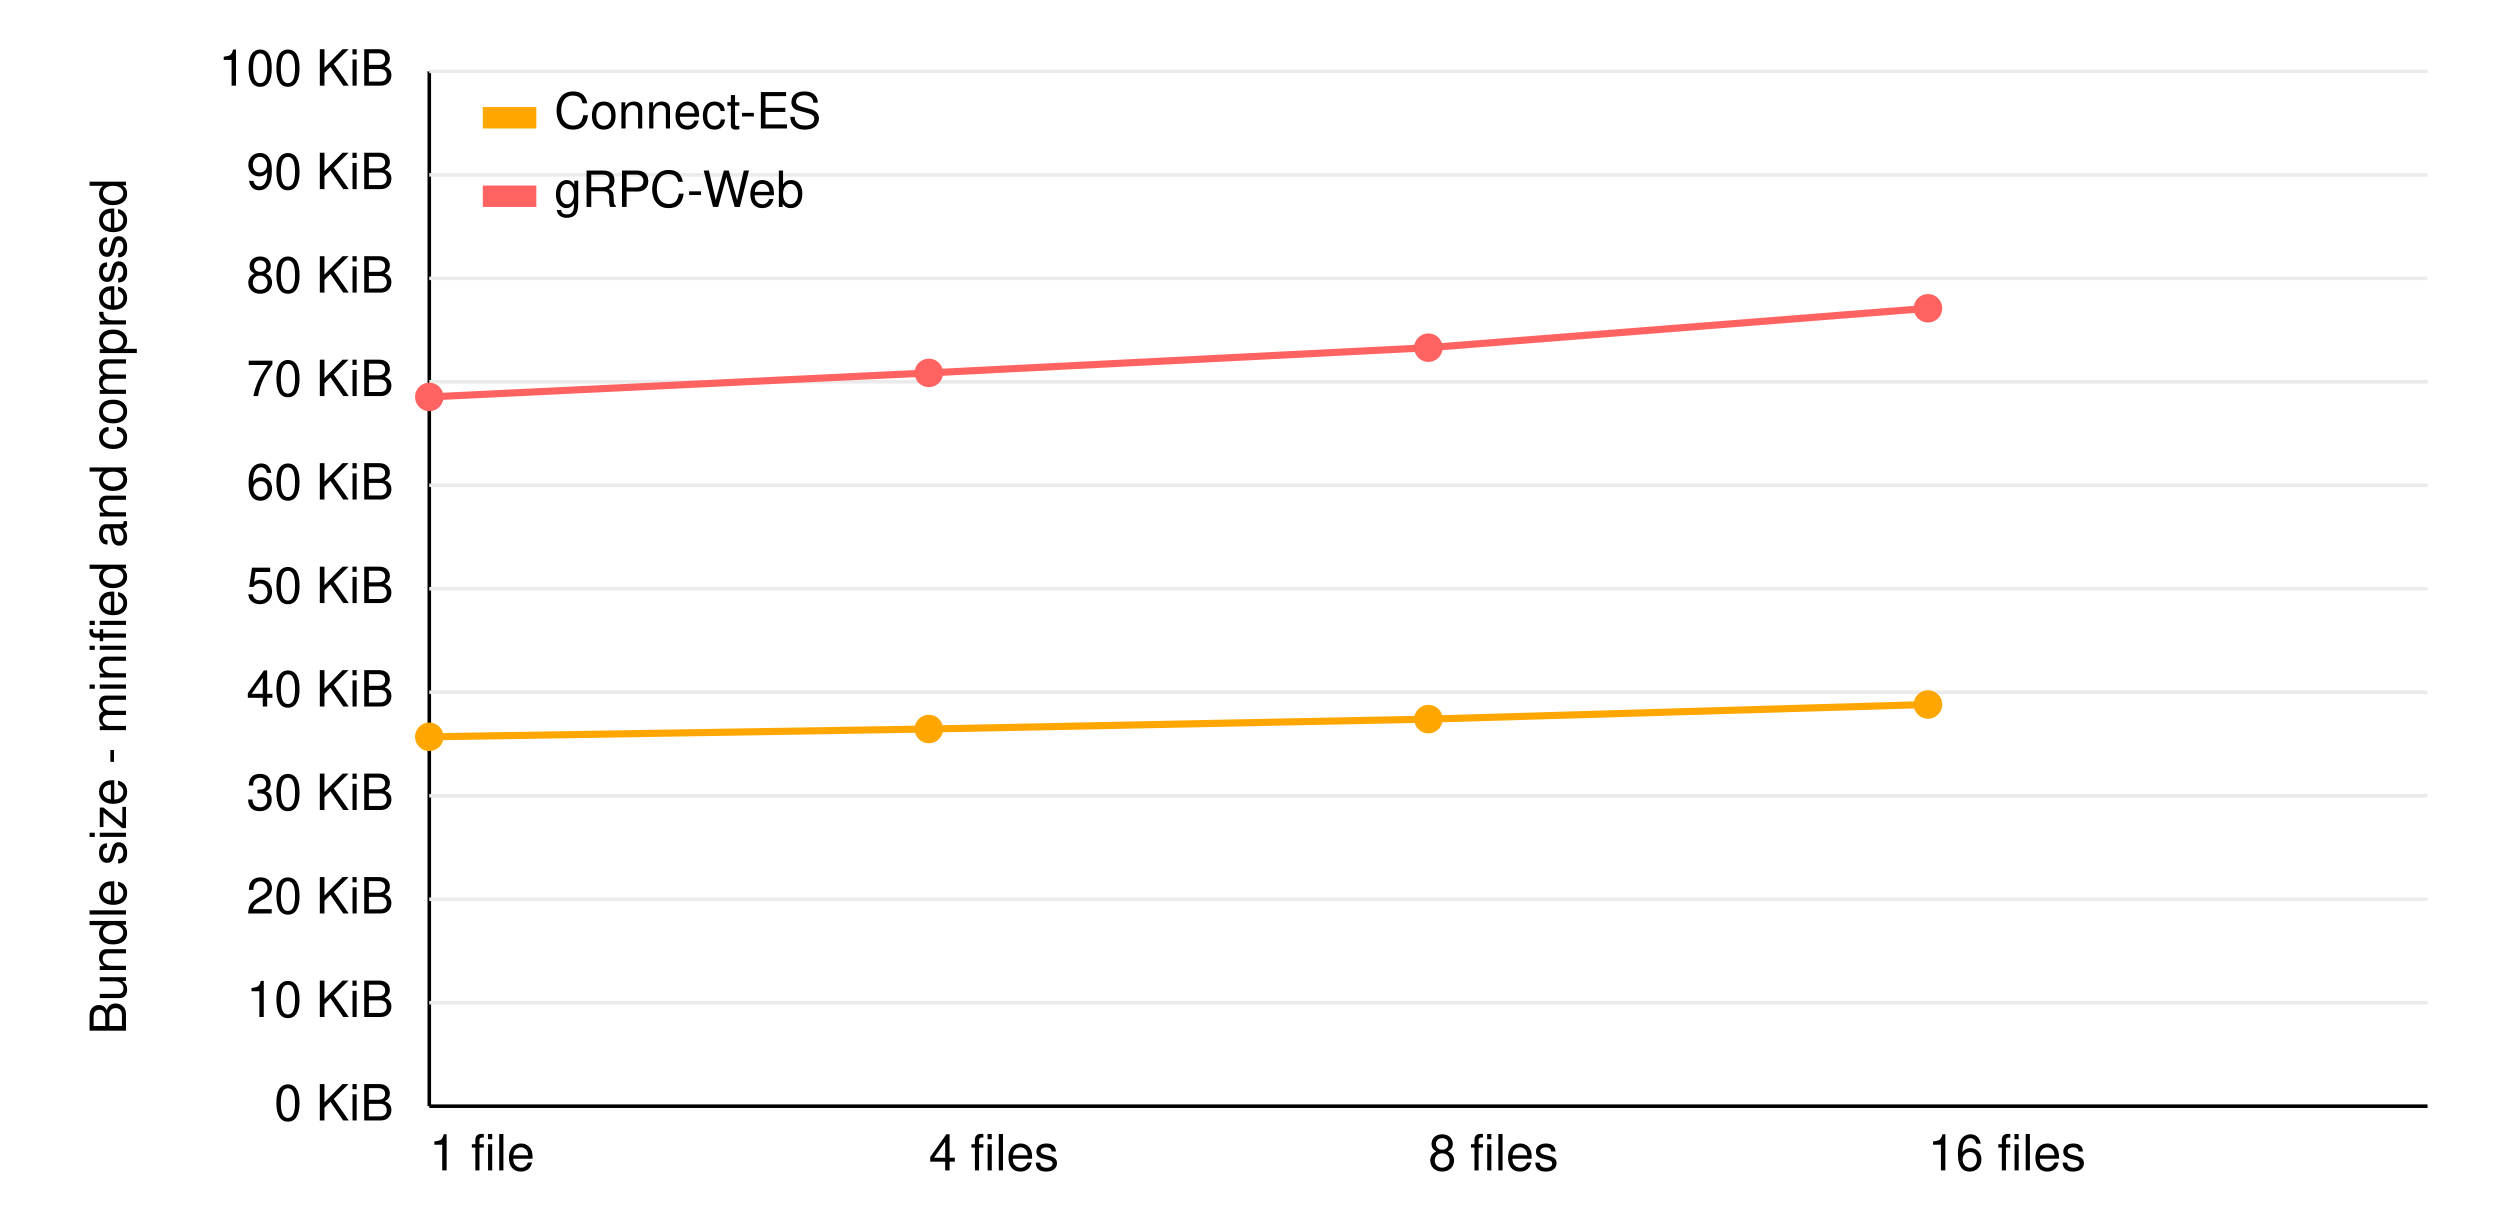
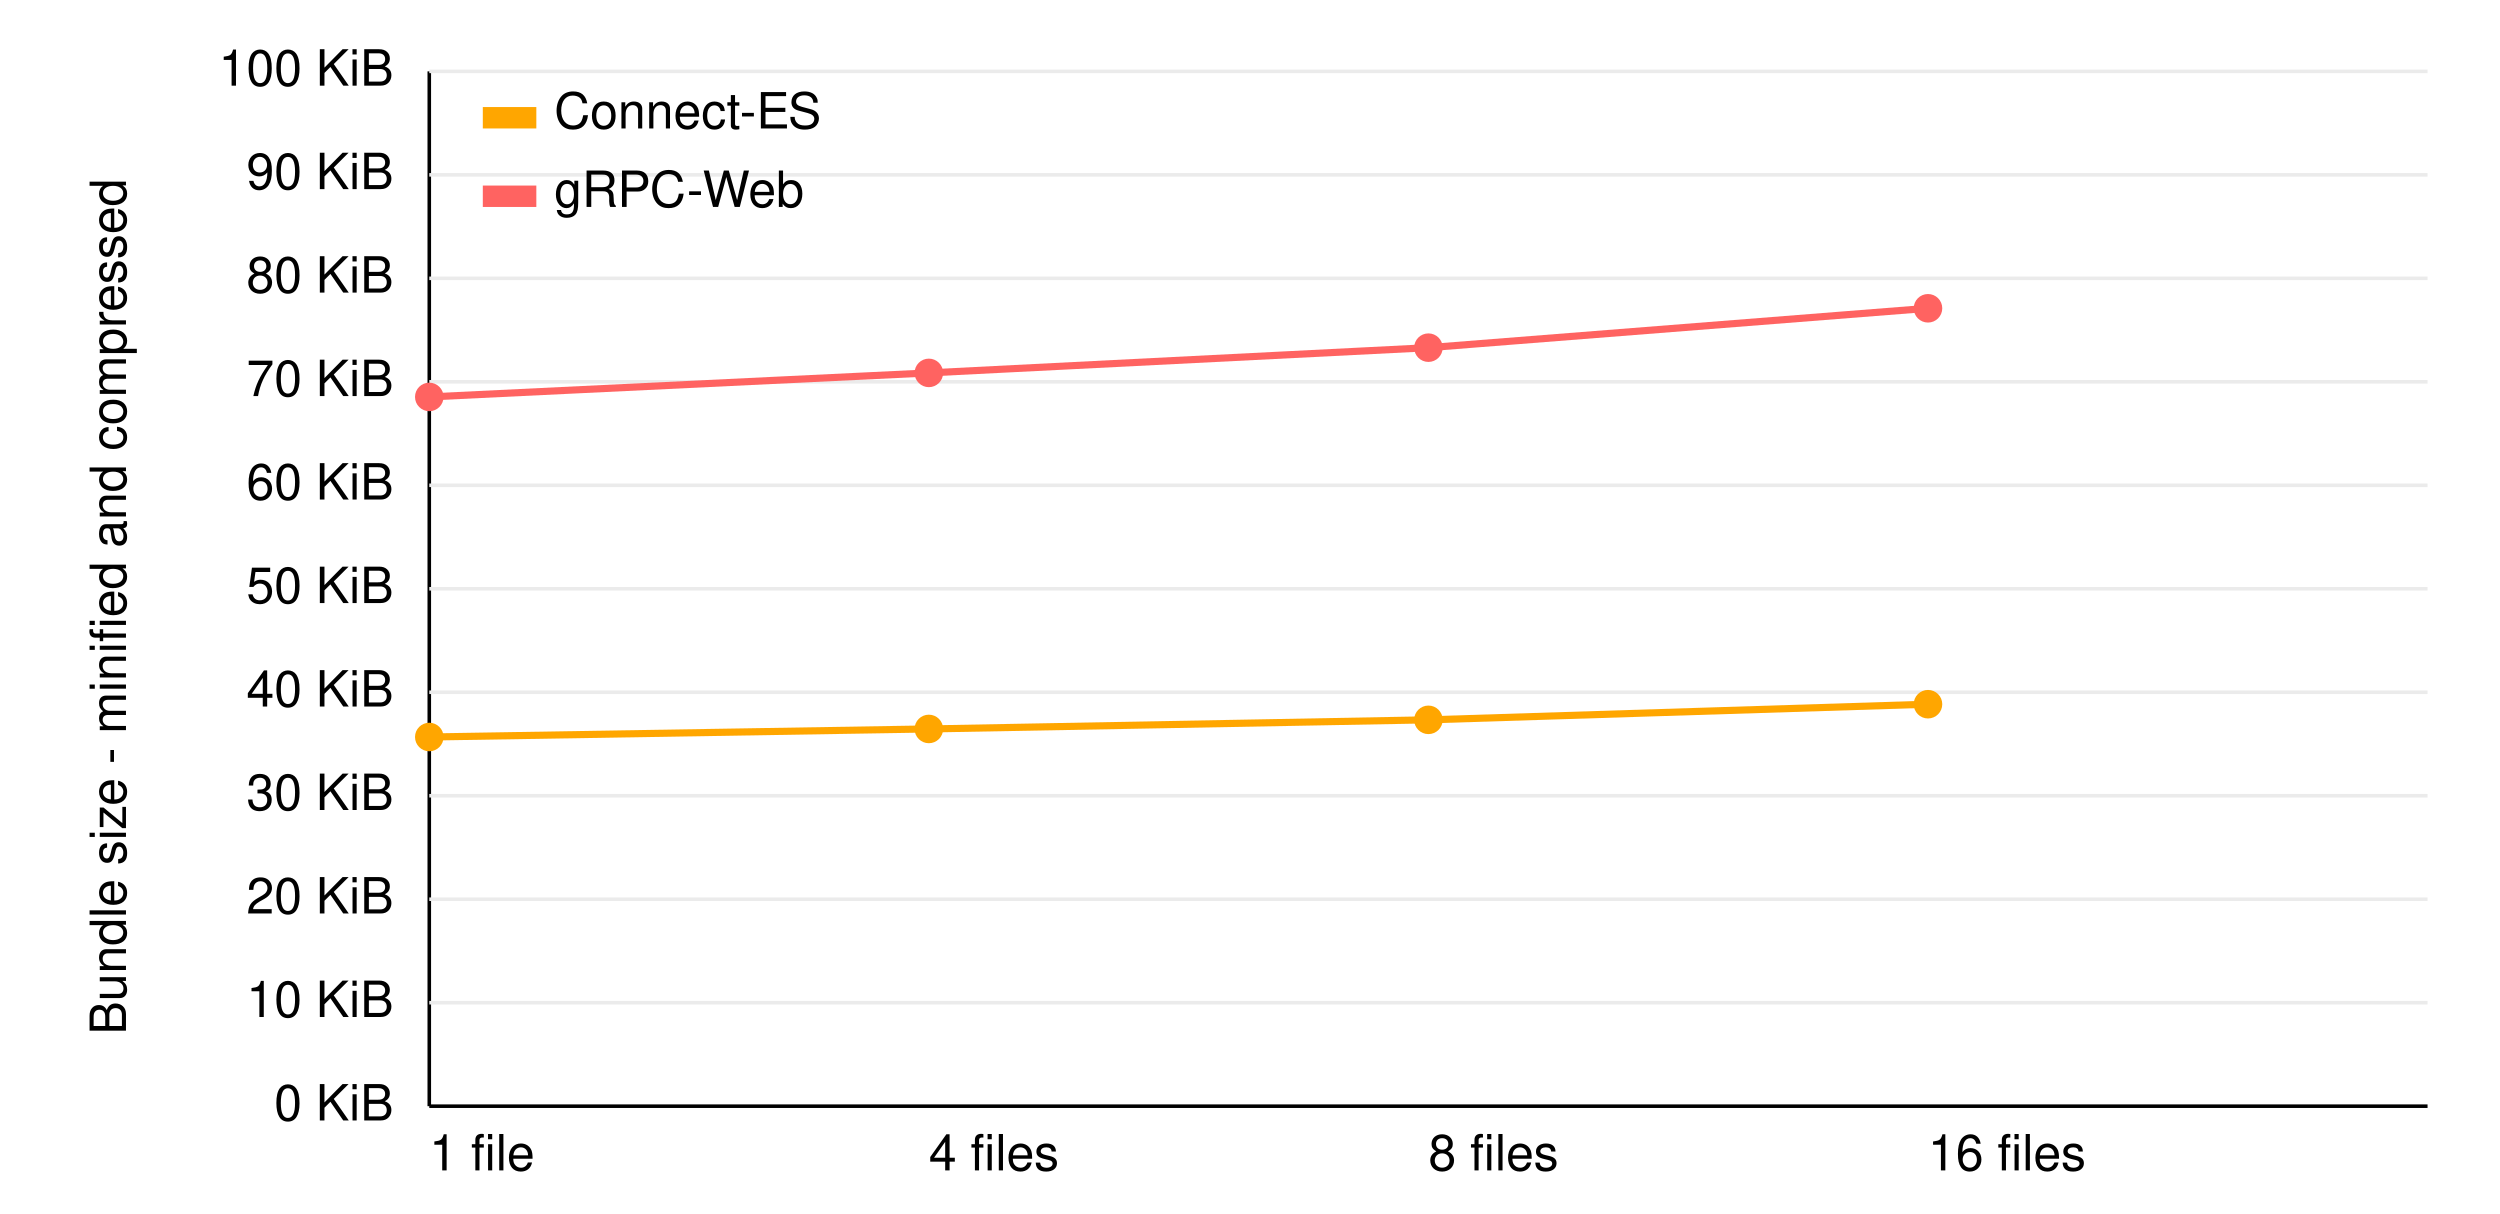
<svg xmlns="http://www.w3.org/2000/svg" version="1.1" width="680px" height="330px" viewBox="0 0 680 340" class="chart">
  <style>
      
      text {
        font: 14px Verdana, Helvetica, Arial, sans-serif;
      }
      
    </style>
  <g transform="translate(110,310)">
    <line y1="0" x2="560" stroke="black" />
    <text x="0" y="18" text-anchor="start">1 file</text>
    <text x="140" y="18" text-anchor="start">4 files</text>
    <text x="280" y="18" text-anchor="start">8 files</text>
    <text x="420" y="18" text-anchor="start">16 files</text>
  </g>
  <g transform="translate(110, 20)">
    <line x1="0" x2="0" y1="0" y2="290" stroke="black" />
    <g transform="rotate(-90), translate(-150,-85)">
      <text text-anchor="middle">Bundle size - minified and compressed</text>
    </g>
    <text x="-10" y="4" text-anchor="end">100 KiB</text>
    <line x1="0" x2="560" y1="0" y2="0" stroke="#ebebeb" />
    <text x="-10" y="33" text-anchor="end">90 KiB</text>
    <line x1="0" x2="560" y1="29" y2="29" stroke="#ebebeb" />
    <text x="-10" y="62" text-anchor="end">80 KiB</text>
    <line x1="0" x2="560" y1="58" y2="58" stroke="#ebebeb" />
    <text x="-10" y="91" text-anchor="end">70 KiB</text>
    <line x1="0" x2="560" y1="87" y2="87" stroke="#ebebeb" />
    <text x="-10" y="120" text-anchor="end">60 KiB</text>
    <line x1="0" x2="560" y1="116" y2="116" stroke="#ebebeb" />
    <text x="-10" y="149" text-anchor="end">50 KiB</text>
    <line x1="0" x2="560" y1="145" y2="145" stroke="#ebebeb" />
    <text x="-10" y="178" text-anchor="end">40 KiB</text>
    <line x1="0" x2="560" y1="174" y2="174" stroke="#ebebeb" />
    <text x="-10" y="207" text-anchor="end">30 KiB</text>
    <line x1="0" x2="560" y1="203" y2="203" stroke="#ebebeb" />
    <text x="-10" y="236" text-anchor="end">20 KiB</text>
    <line x1="0" x2="560" y1="232" y2="232" stroke="#ebebeb" />
    <text x="-10" y="265" text-anchor="end">10 KiB</text>
    <line x1="0" x2="560" y1="261" y2="261" stroke="#ebebeb" />
    <text x="-10" y="294" text-anchor="end">0 KiB</text>
  </g>
  <g transform="translate(110, 20)">
-     <polyline fill="none" stroke="#ffa600" stroke-width="2" points="0,186.486 140,184.3 280,181.528 420,177.427">
+     <polyline fill="none" stroke="#ffa600" stroke-width="2" points="0,186.54 140,184.283 280,181.729 420,177.347">
    </polyline>
-     <circle cx="0" cy="186.486" r="4" fill="#ffa600" />
-     <circle cx="140" cy="184.3" r="4" fill="#ffa600" />
-     <circle cx="280" cy="181.528" r="4" fill="#ffa600" />
-     <circle cx="420" cy="177.427" r="4" fill="#ffa600" />
+     <circle cx="0" cy="186.54" r="4" fill="#ffa600" />
+     <circle cx="140" cy="184.283" r="4" fill="#ffa600" />
+     <circle cx="280" cy="181.729" r="4" fill="#ffa600" />
+     <circle cx="420" cy="177.347" r="4" fill="#ffa600" />
  </g>
  <g transform="translate(110, 20)">
    <polyline fill="none" stroke="#ff6361" stroke-width="2" points="0,91.237 140,84.502 280,77.431 420,66.397">
    </polyline>
    <circle cx="0" cy="91.237" r="4" fill="#ff6361" />
    <circle cx="140" cy="84.502" r="4" fill="#ff6361" />
    <circle cx="280" cy="77.431" r="4" fill="#ff6361" />
    <circle cx="420" cy="66.397" r="4" fill="#ff6361" />
  </g>
  <g transform="translate(125, 30)">
    <g transform="translate(0, 0)">
      <rect width="15" height="6" fill="#ffa600" />
      <text x="20" y="6">Connect-ES</text>
    </g>
    <g transform="translate(0, 22)">
      <rect width="15" height="6" fill="#ff6361" />
      <text x="20" y="6">gRPC-Web</text>
    </g>
  </g>
</svg>
